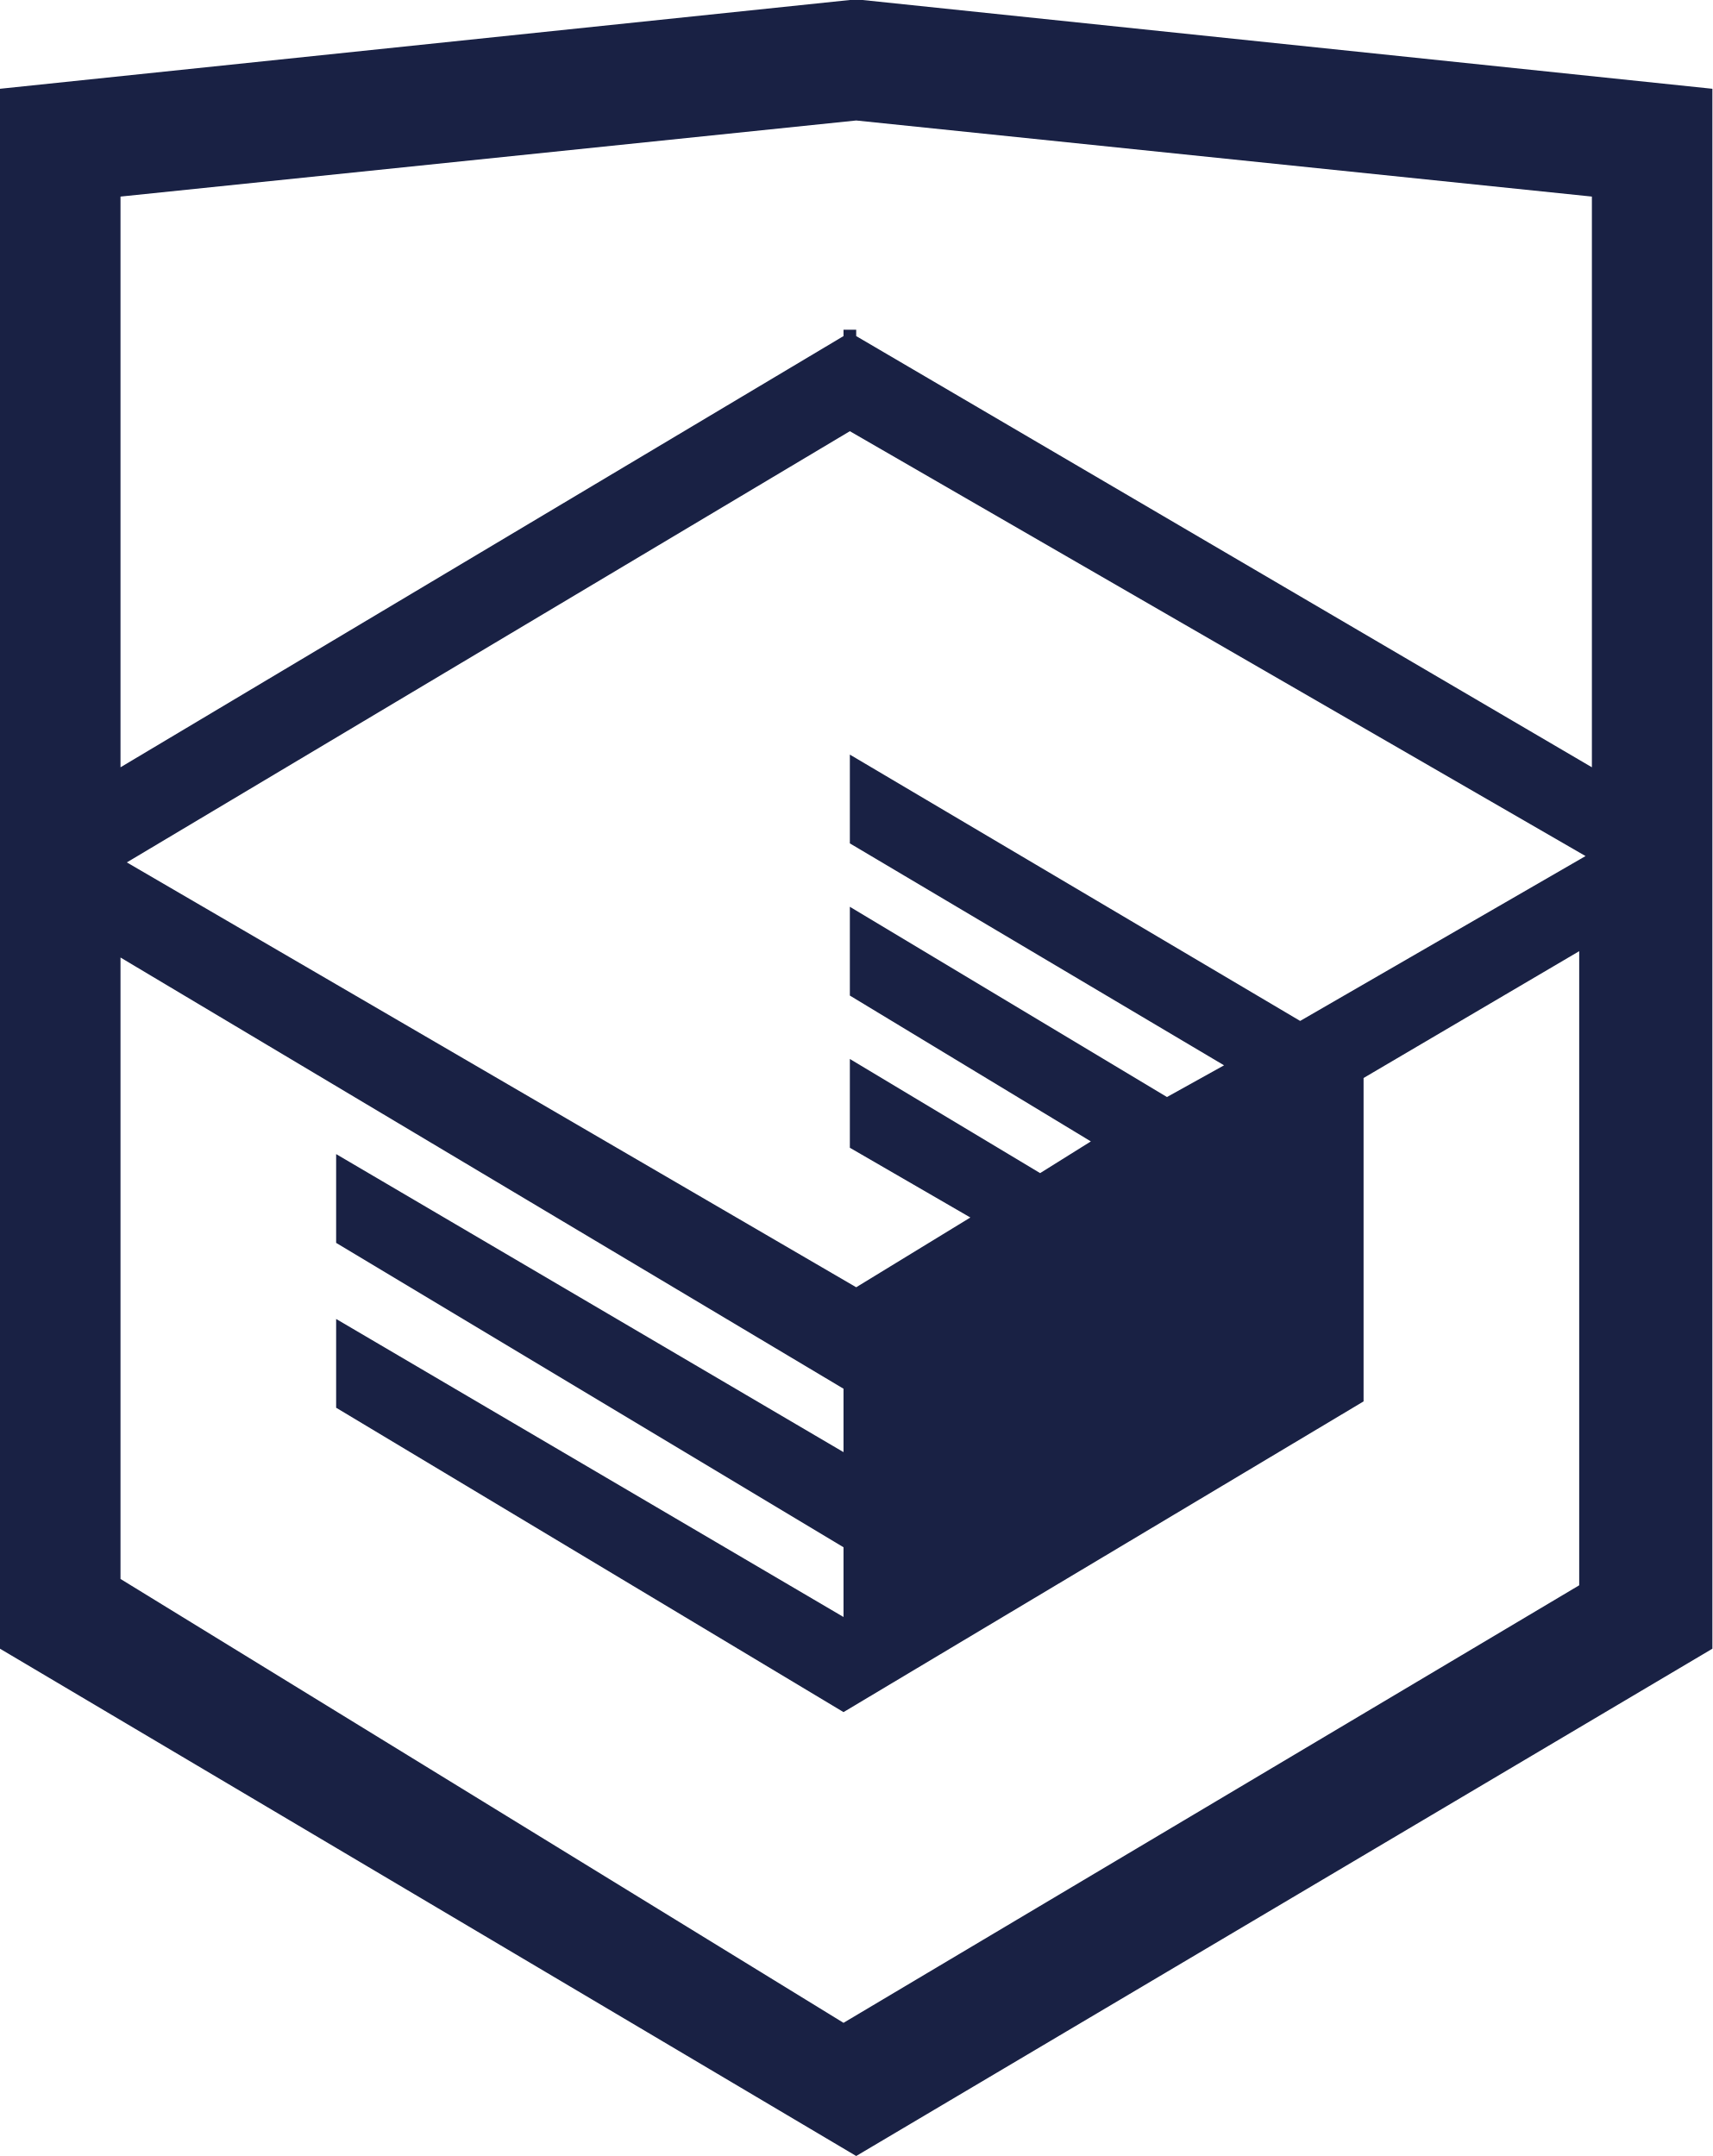
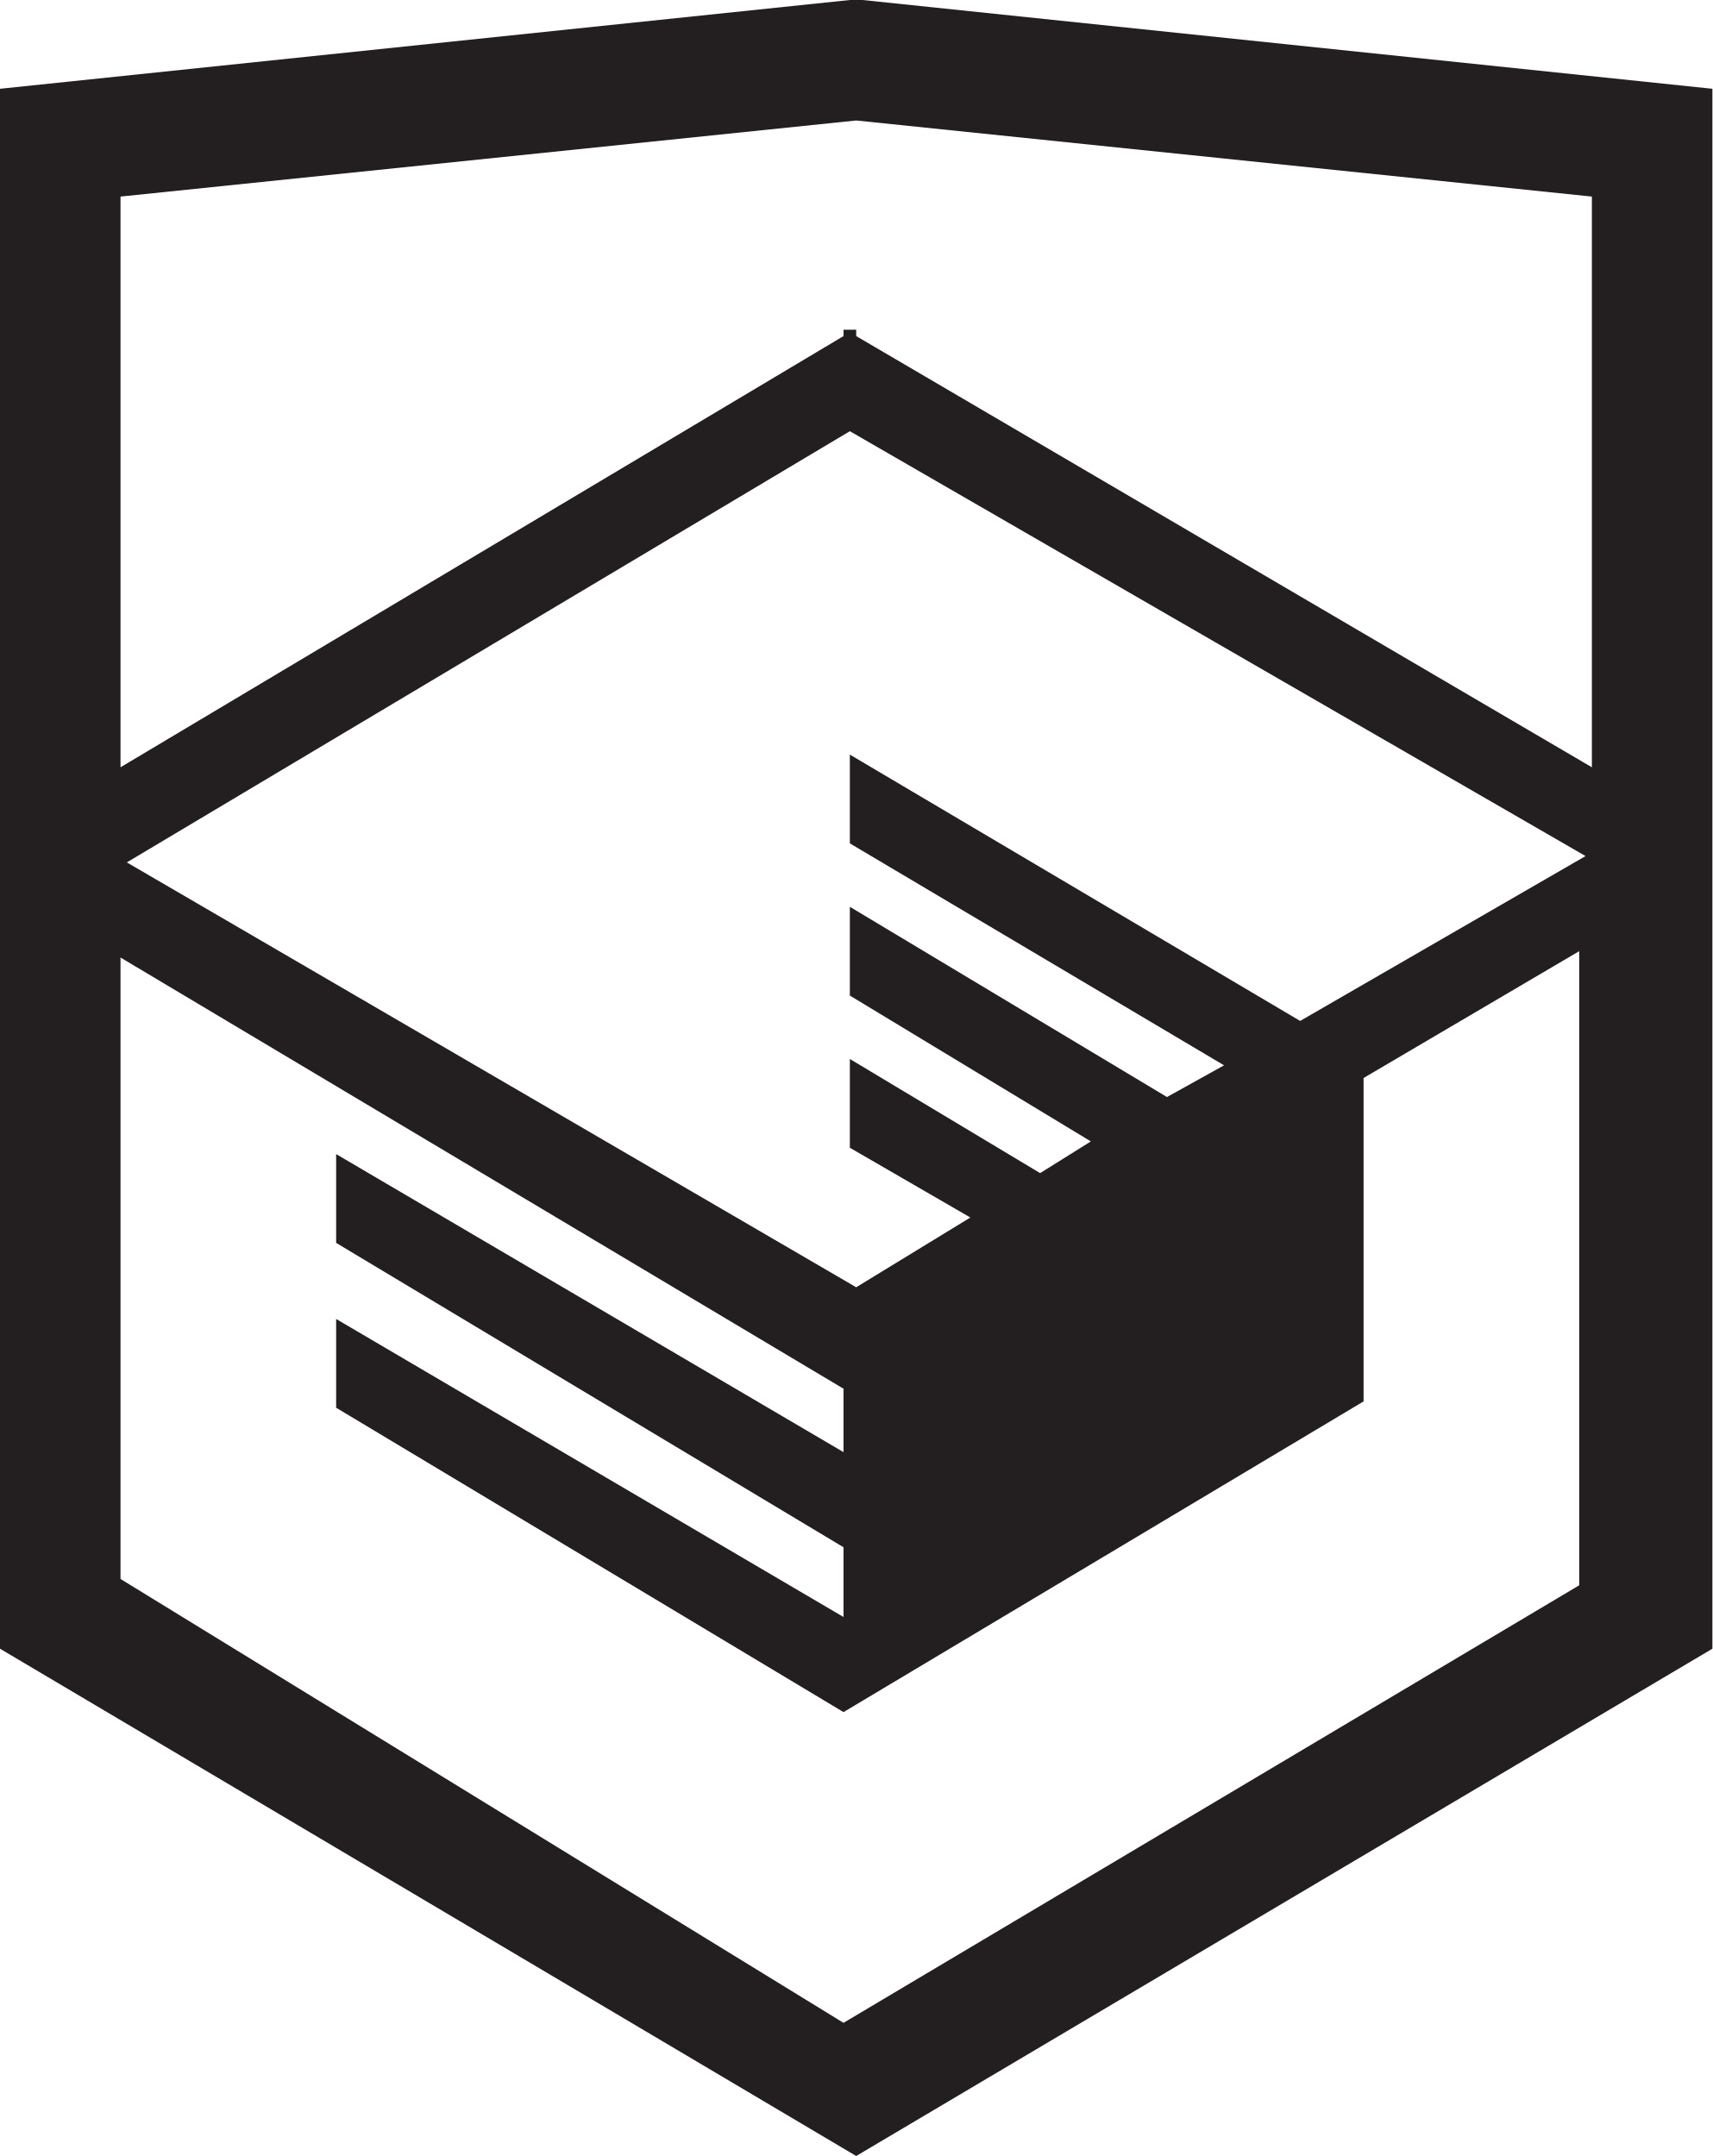
<svg xmlns="http://www.w3.org/2000/svg" version="1.1" id="Layer_1" x="0px" y="0px" viewBox="0 0 27 34" style="enable-background:new 0 0 27 34;" xml:space="preserve">
  <style type="text/css">
- 	.st0{fill:#192144;}
+ 	.st0{fill:#231F20;}
</style>
  <path class="st0" d="M13.6,0l-0.2,0L0,1.4V26l13.5,8L27,26l0,0V1.4L13.6,0z M19.3,16.8l-0.9,0.5l-5-3l0,1.4l3.8,2.3l-0.8,0.5l-3-1.8  l0,1.4l1.9,1.1l-1.8,1.1L2,13.6l11.4-6.8L25,13.5l-4.5,2.6l-7.1-4.2l0,1.4L19.3,16.8z M1.9,15.1l11.4,6.8l0,1l-8-4.7l0,1.4l8,4.8  l0,1.1l-8-4.7l0,1.4l8,4.8l0,0l8.2-4.9v-1.3l0-0.1V17l3.4-2v10l-11.6,6.9L1.9,24.9V15.1z M1.9,12.1V3.1l11.6-1.2l11.6,1.2v9  L13.5,5.3l0-0.1l-0.1,0l-0.1,0v0.1L1.9,12.1z" />
</svg>
